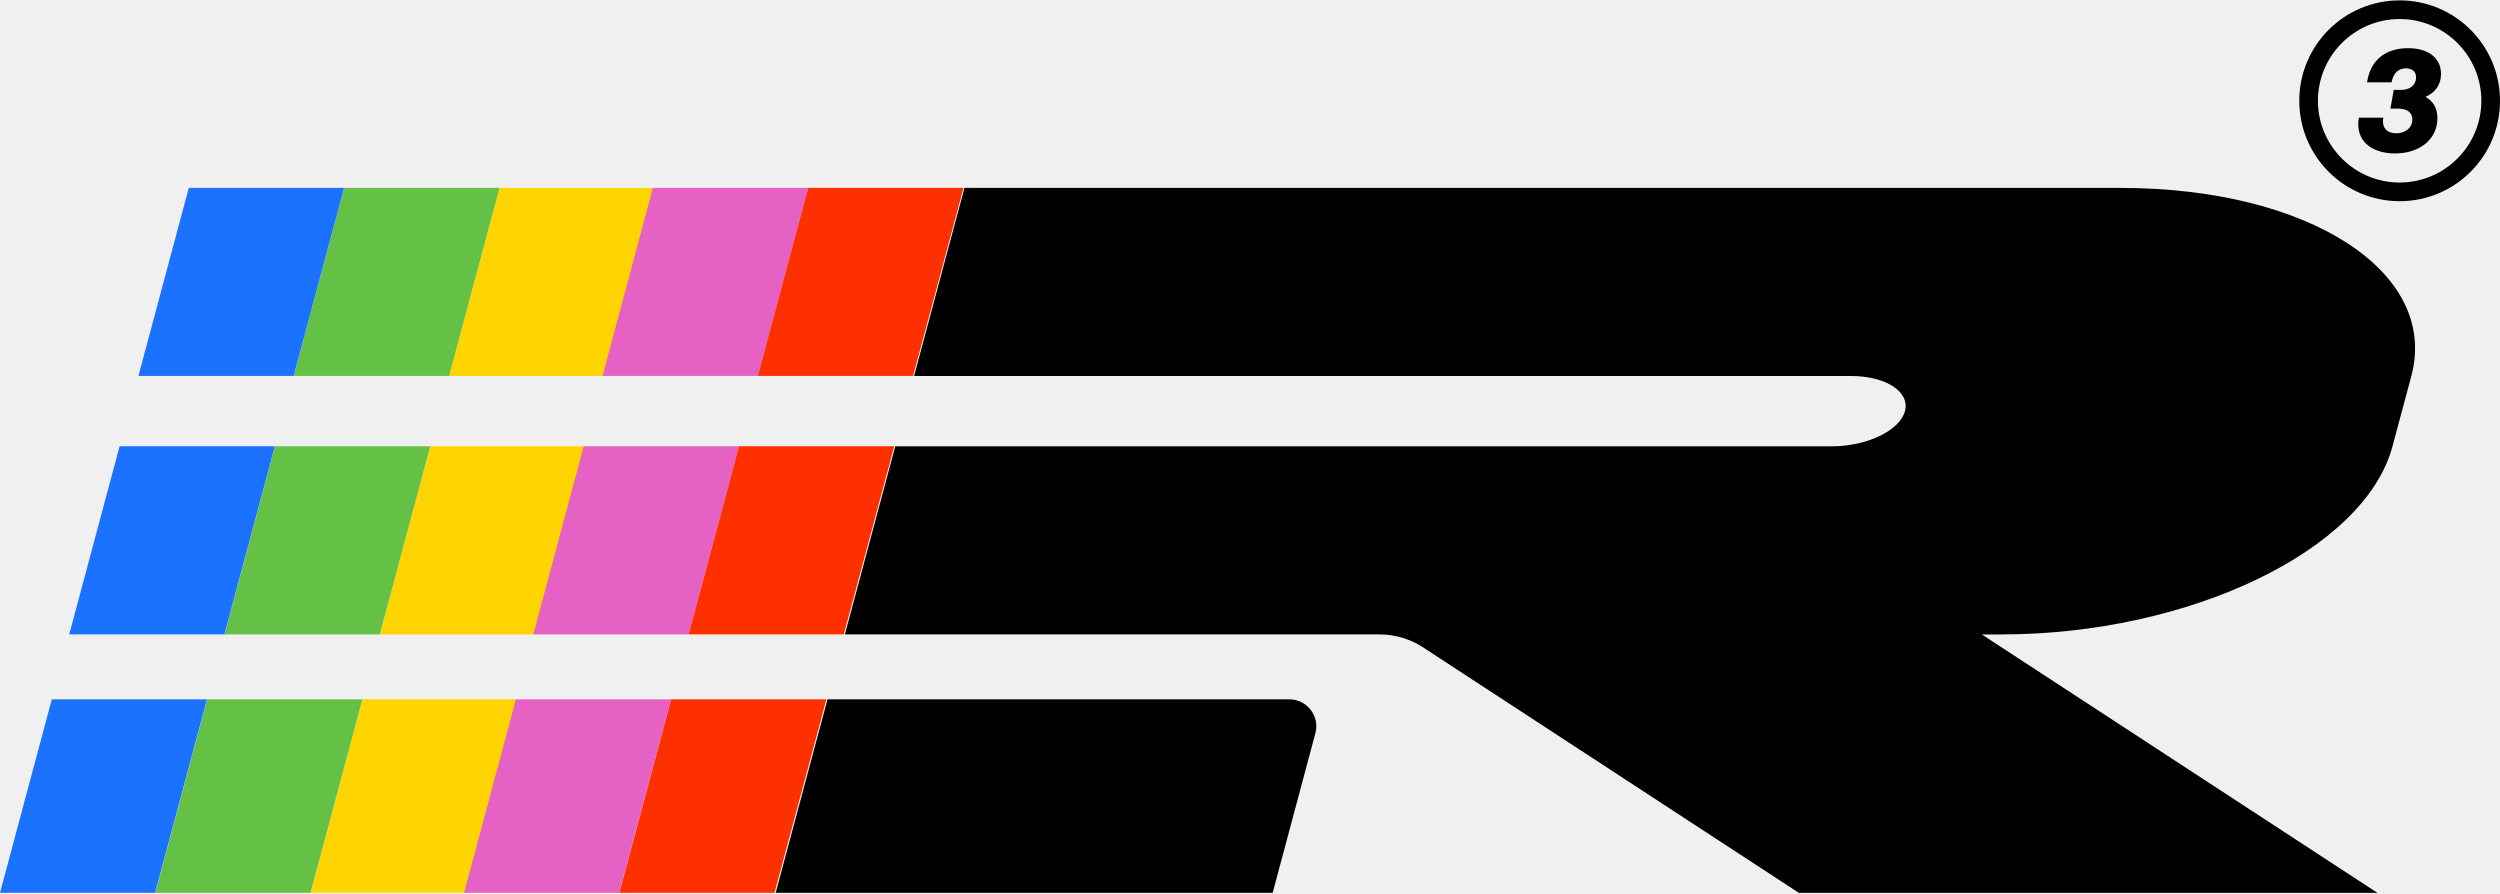
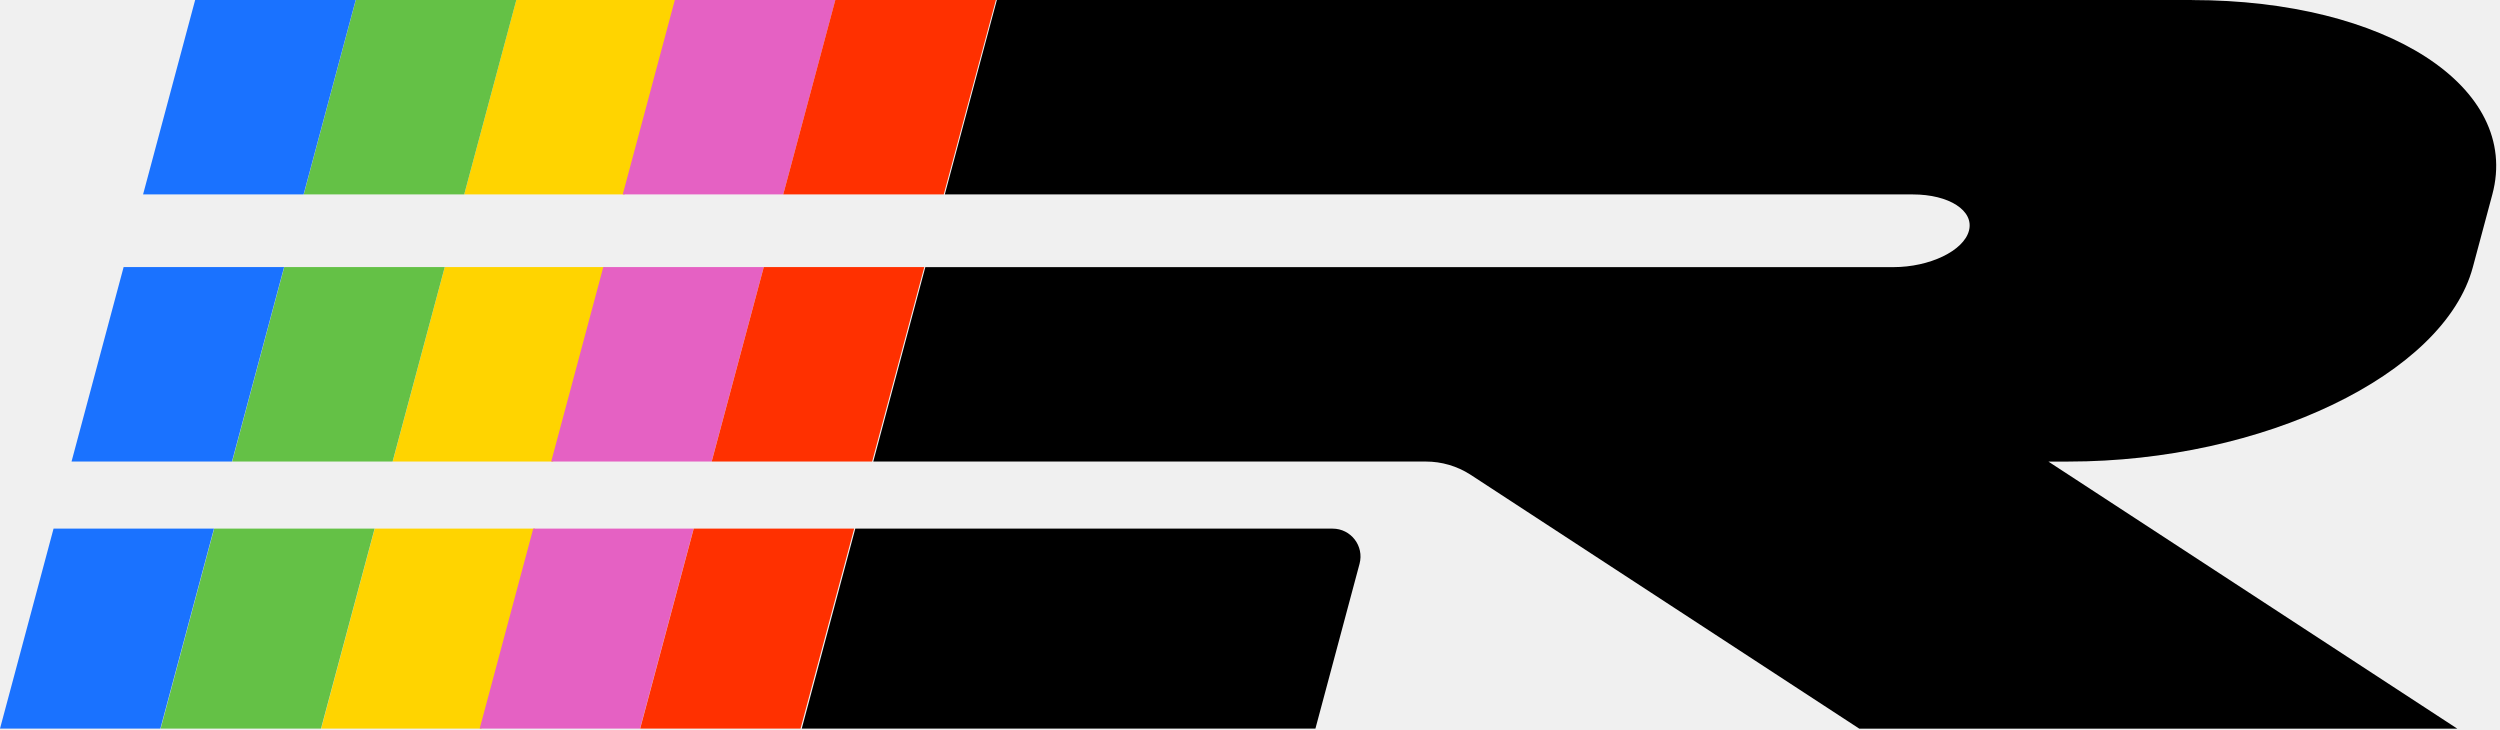
- <svg xmlns="http://www.w3.org/2000/svg" width="400" height="143" viewBox="0 0 400 143" fill="none">
-   <g clip-path="url(#clip0_0_3)">
-     <path d="M82.836 111.891H58.005L49.714 142.85H74.534L82.836 111.891Z" fill="#FFD400" />
-     <path d="M68.846 71.405L60.786 101.501H85.62L93.69 71.405H68.846Z" fill="#FFD400" />
-     <path d="M96.707 60.149L104.776 30.059H79.921L71.86 60.149H96.707Z" fill="#FFD400" />
-     <path d="M57.987 111.891H33.155L24.865 142.85H49.688L57.987 111.891Z" fill="#64C146" />
-     <path d="M71.86 60.149L79.927 30.059H55.074L47.014 60.149H71.86Z" fill="#64C146" />
-     <path d="M43.999 71.405L35.939 101.501H60.774L68.843 71.405H43.999Z" fill="#64C146" />
-     <path d="M33.122 111.891H8.29L0 142.85H24.823L33.122 111.891Z" fill="#1A72FF" />
-     <path d="M19.135 71.405L11.075 101.501H35.91L43.976 71.405H19.135Z" fill="#1A72FF" />
-     <path d="M46.996 60.149L55.062 30.059H30.209L22.149 60.149H46.996Z" fill="#1A72FF" />
-     <path d="M132.401 111.891L124.111 142.85H203.626L210.459 117.33C211.194 114.587 209.129 111.891 206.288 111.891H132.398H132.401Z" fill="black" />
-     <path d="M339.31 30.062H154.317L146.257 60.155H296.095C301.732 60.155 305.627 62.675 304.791 65.783C303.959 68.891 298.715 71.411 293.081 71.411H143.243L135.183 101.507H220.729C223.158 101.507 225.536 102.203 227.586 103.511L287.823 142.859H380.394L317.089 101.51H320.172C350.31 101.51 378.347 88.037 382.796 71.417L385.813 60.161C390.266 43.541 369.445 30.068 339.307 30.068L339.31 30.062Z" fill="black" />
-     <path d="M107.375 111.891H82.544L74.253 142.85H99.076L107.375 111.891Z" fill="#E561C3" />
-     <path d="M93.388 71.405L85.328 101.501H110.163L118.229 71.405H93.388Z" fill="#E561C3" />
-     <path d="M121.249 60.149L129.315 30.059H104.463L96.402 60.149H121.249Z" fill="#E561C3" />
-     <path d="M132.222 111.891H107.39L99.1 142.85H123.92L132.222 111.891Z" fill="#FF3000" />
-     <path d="M118.232 71.405L110.172 101.501H135.007L143.076 71.405H118.232Z" fill="#FF3000" />
-     <path d="M146.093 60.149L154.162 30.059H129.306L121.246 60.149H146.093Z" fill="#FF3000" />
-     <path d="M386.574 12.388C386.574 11.417 385.905 10.934 384.935 10.934C383.691 10.934 382.906 11.764 382.652 13.173H378.731C379.238 9.689 381.614 7.706 385.282 7.706C388.442 7.706 390.564 9.205 390.564 11.835C390.564 13.588 389.618 14.812 388.072 15.505C389.316 16.173 389.985 17.305 389.985 18.92C389.985 22.243 387.194 24.551 383.204 24.551C379.492 24.551 376.77 22.565 377.415 18.83H381.336C381.038 20.49 381.96 21.323 383.41 21.323C384.861 21.323 385.971 20.445 385.971 19.132C385.971 17.98 385.141 17.379 383.688 17.379H382.464L382.673 16.227L382.996 14.382H384.219C385.604 14.382 386.571 13.576 386.571 12.397L386.574 12.388Z" fill="black" />
-     <path d="M383.942 3.046C391.152 3.046 397.016 8.913 397.016 16.125C397.016 23.338 391.152 29.205 383.942 29.205C376.732 29.205 370.868 23.338 370.868 16.125C370.868 8.913 376.732 3.046 383.942 3.046ZM383.942 0.061C375.073 0.061 367.884 7.253 367.884 16.125C367.884 24.998 375.073 32.19 383.942 32.19C392.811 32.19 400 24.998 400 16.125C400 7.253 392.811 0.061 383.942 0.061Z" fill="black" />
-   </g>
-   <defs>
-     <clipPath id="clip0_0_3">
-       <rect width="400" height="143" fill="white" />
-     </clipPath>
-   </defs>
+ <svg xmlns="http://www.w3.org/2000/svg" width="387" height="113" viewBox="0 0 387 113" fill="none">
+   <path d="M82.836 81.832H58.005L49.714 112.791H74.534L82.836 81.832Z" fill="#FFD400" />
+   <path d="M68.846 41.346L60.786 71.442H85.62L93.69 41.346H68.846Z" fill="#FFD400" />
+   <path d="M96.707 30.091L104.776 0H79.921L71.86 30.091H96.707Z" fill="#FFD400" />
+   <path d="M57.987 81.832H33.155L24.865 112.791H49.688L57.987 81.832Z" fill="#64C146" />
+   <path d="M71.86 30.091L79.927 0H55.074L47.014 30.091H71.86Z" fill="#64C146" />
+   <path d="M43.999 41.346L35.939 71.442H60.774L68.843 41.346H43.999Z" fill="#64C146" />
+   <path d="M33.122 81.832H8.29L0 112.791H24.823L33.122 81.832Z" fill="#1A72FF" />
+   <path d="M19.135 41.346L11.075 71.442H35.91L43.976 41.346H19.135Z" fill="#1A72FF" />
+   <path d="M46.996 30.091L55.062 0H30.209L22.149 30.091H46.996Z" fill="#1A72FF" />
+   <path d="M132.401 81.832L124.111 112.791H203.626L210.459 87.271C211.194 84.528 209.129 81.832 206.288 81.832H132.398H132.401Z" fill="black" />
+   <path d="M339.31 0.003H154.317L146.257 30.097H296.095C301.732 30.097 305.627 32.617 304.791 35.724C303.959 38.832 298.715 41.352 293.081 41.352H143.243L135.183 71.448H220.729C223.158 71.448 225.536 72.144 227.586 73.452L287.823 112.8H380.394L317.089 71.451H320.172C350.31 71.451 378.347 57.978 382.796 41.358L385.813 30.103C390.266 13.482 369.445 0.009 339.307 0.009L339.31 0.003Z" fill="black" />
+   <path d="M107.375 81.832H82.544L74.253 112.791H99.076L107.375 81.832Z" fill="#E561C3" />
+   <path d="M93.388 41.346L85.328 71.442H110.163L118.229 41.346H93.388Z" fill="#E561C3" />
+   <path d="M121.249 30.091L129.315 0H104.463L96.402 30.091H121.249Z" fill="#E561C3" />
+   <path d="M132.222 81.832H107.39L99.1 112.791H123.92L132.222 81.832Z" fill="#FF3000" />
+   <path d="M118.232 41.346L110.172 71.442H135.007L143.076 41.346H118.232Z" fill="#FF3000" />
+   <path d="M146.093 30.091L154.162 0H129.306L121.246 30.091H146.093Z" fill="#FF3000" />
</svg>
